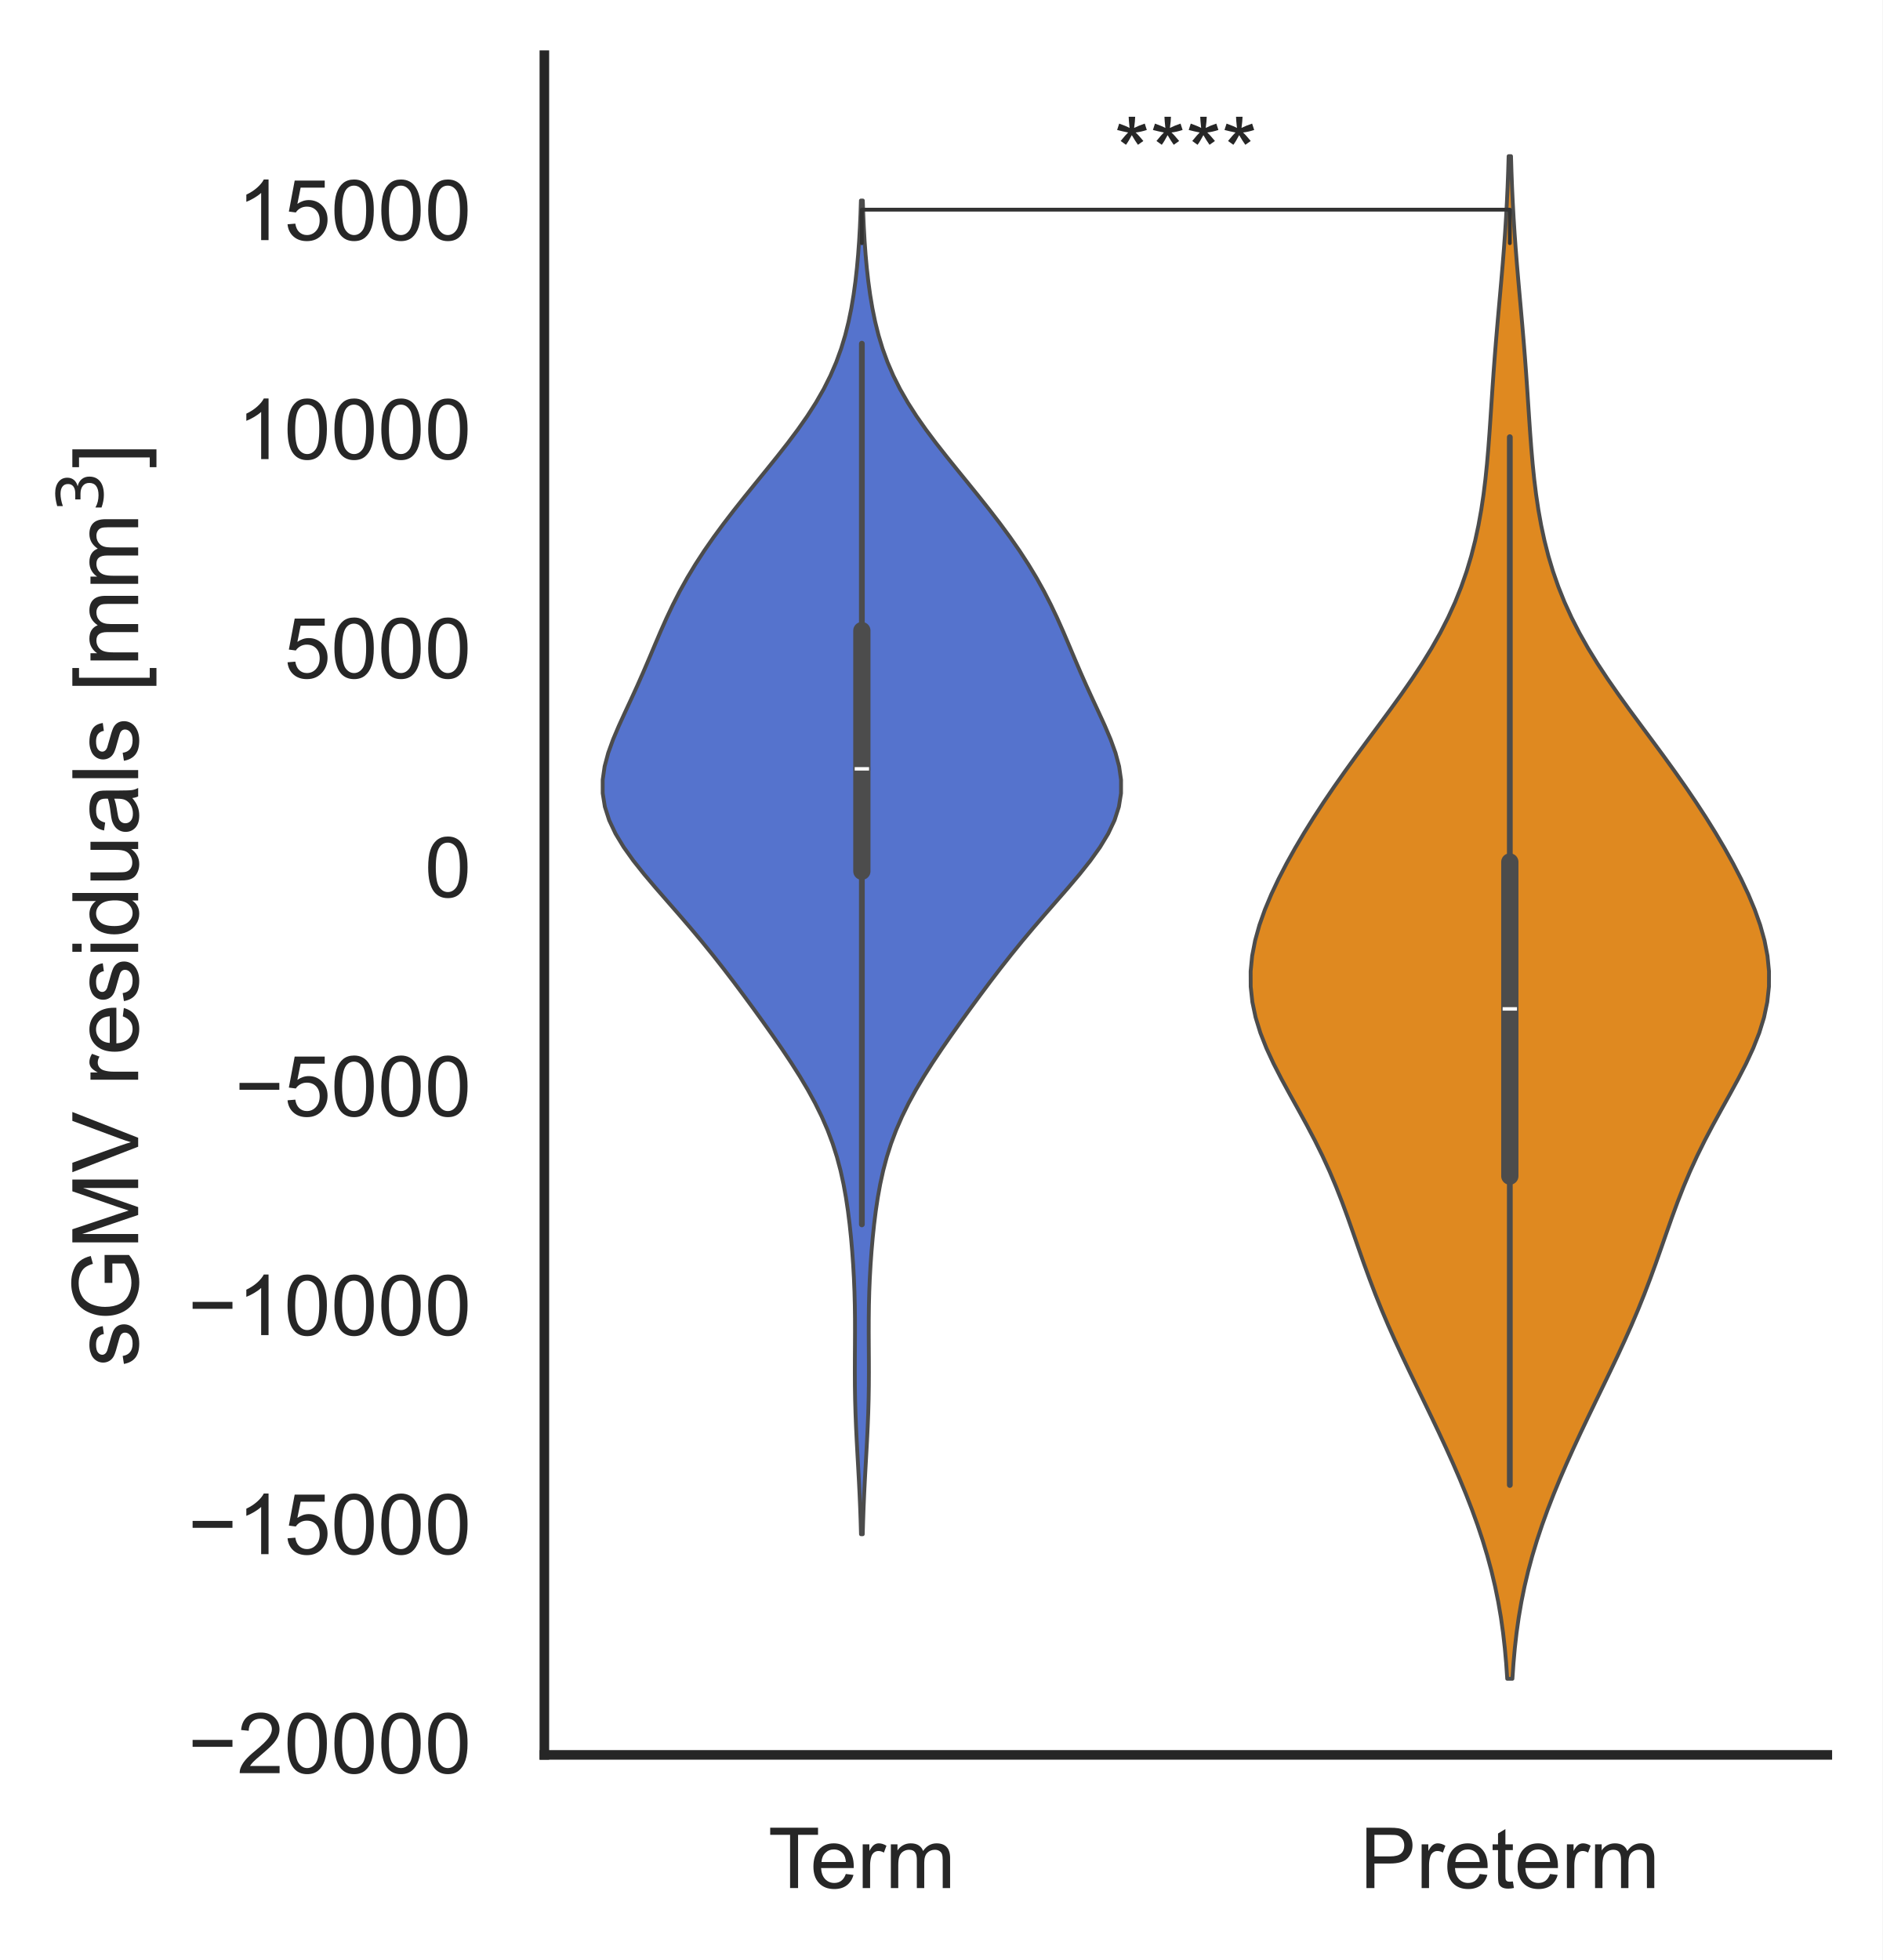
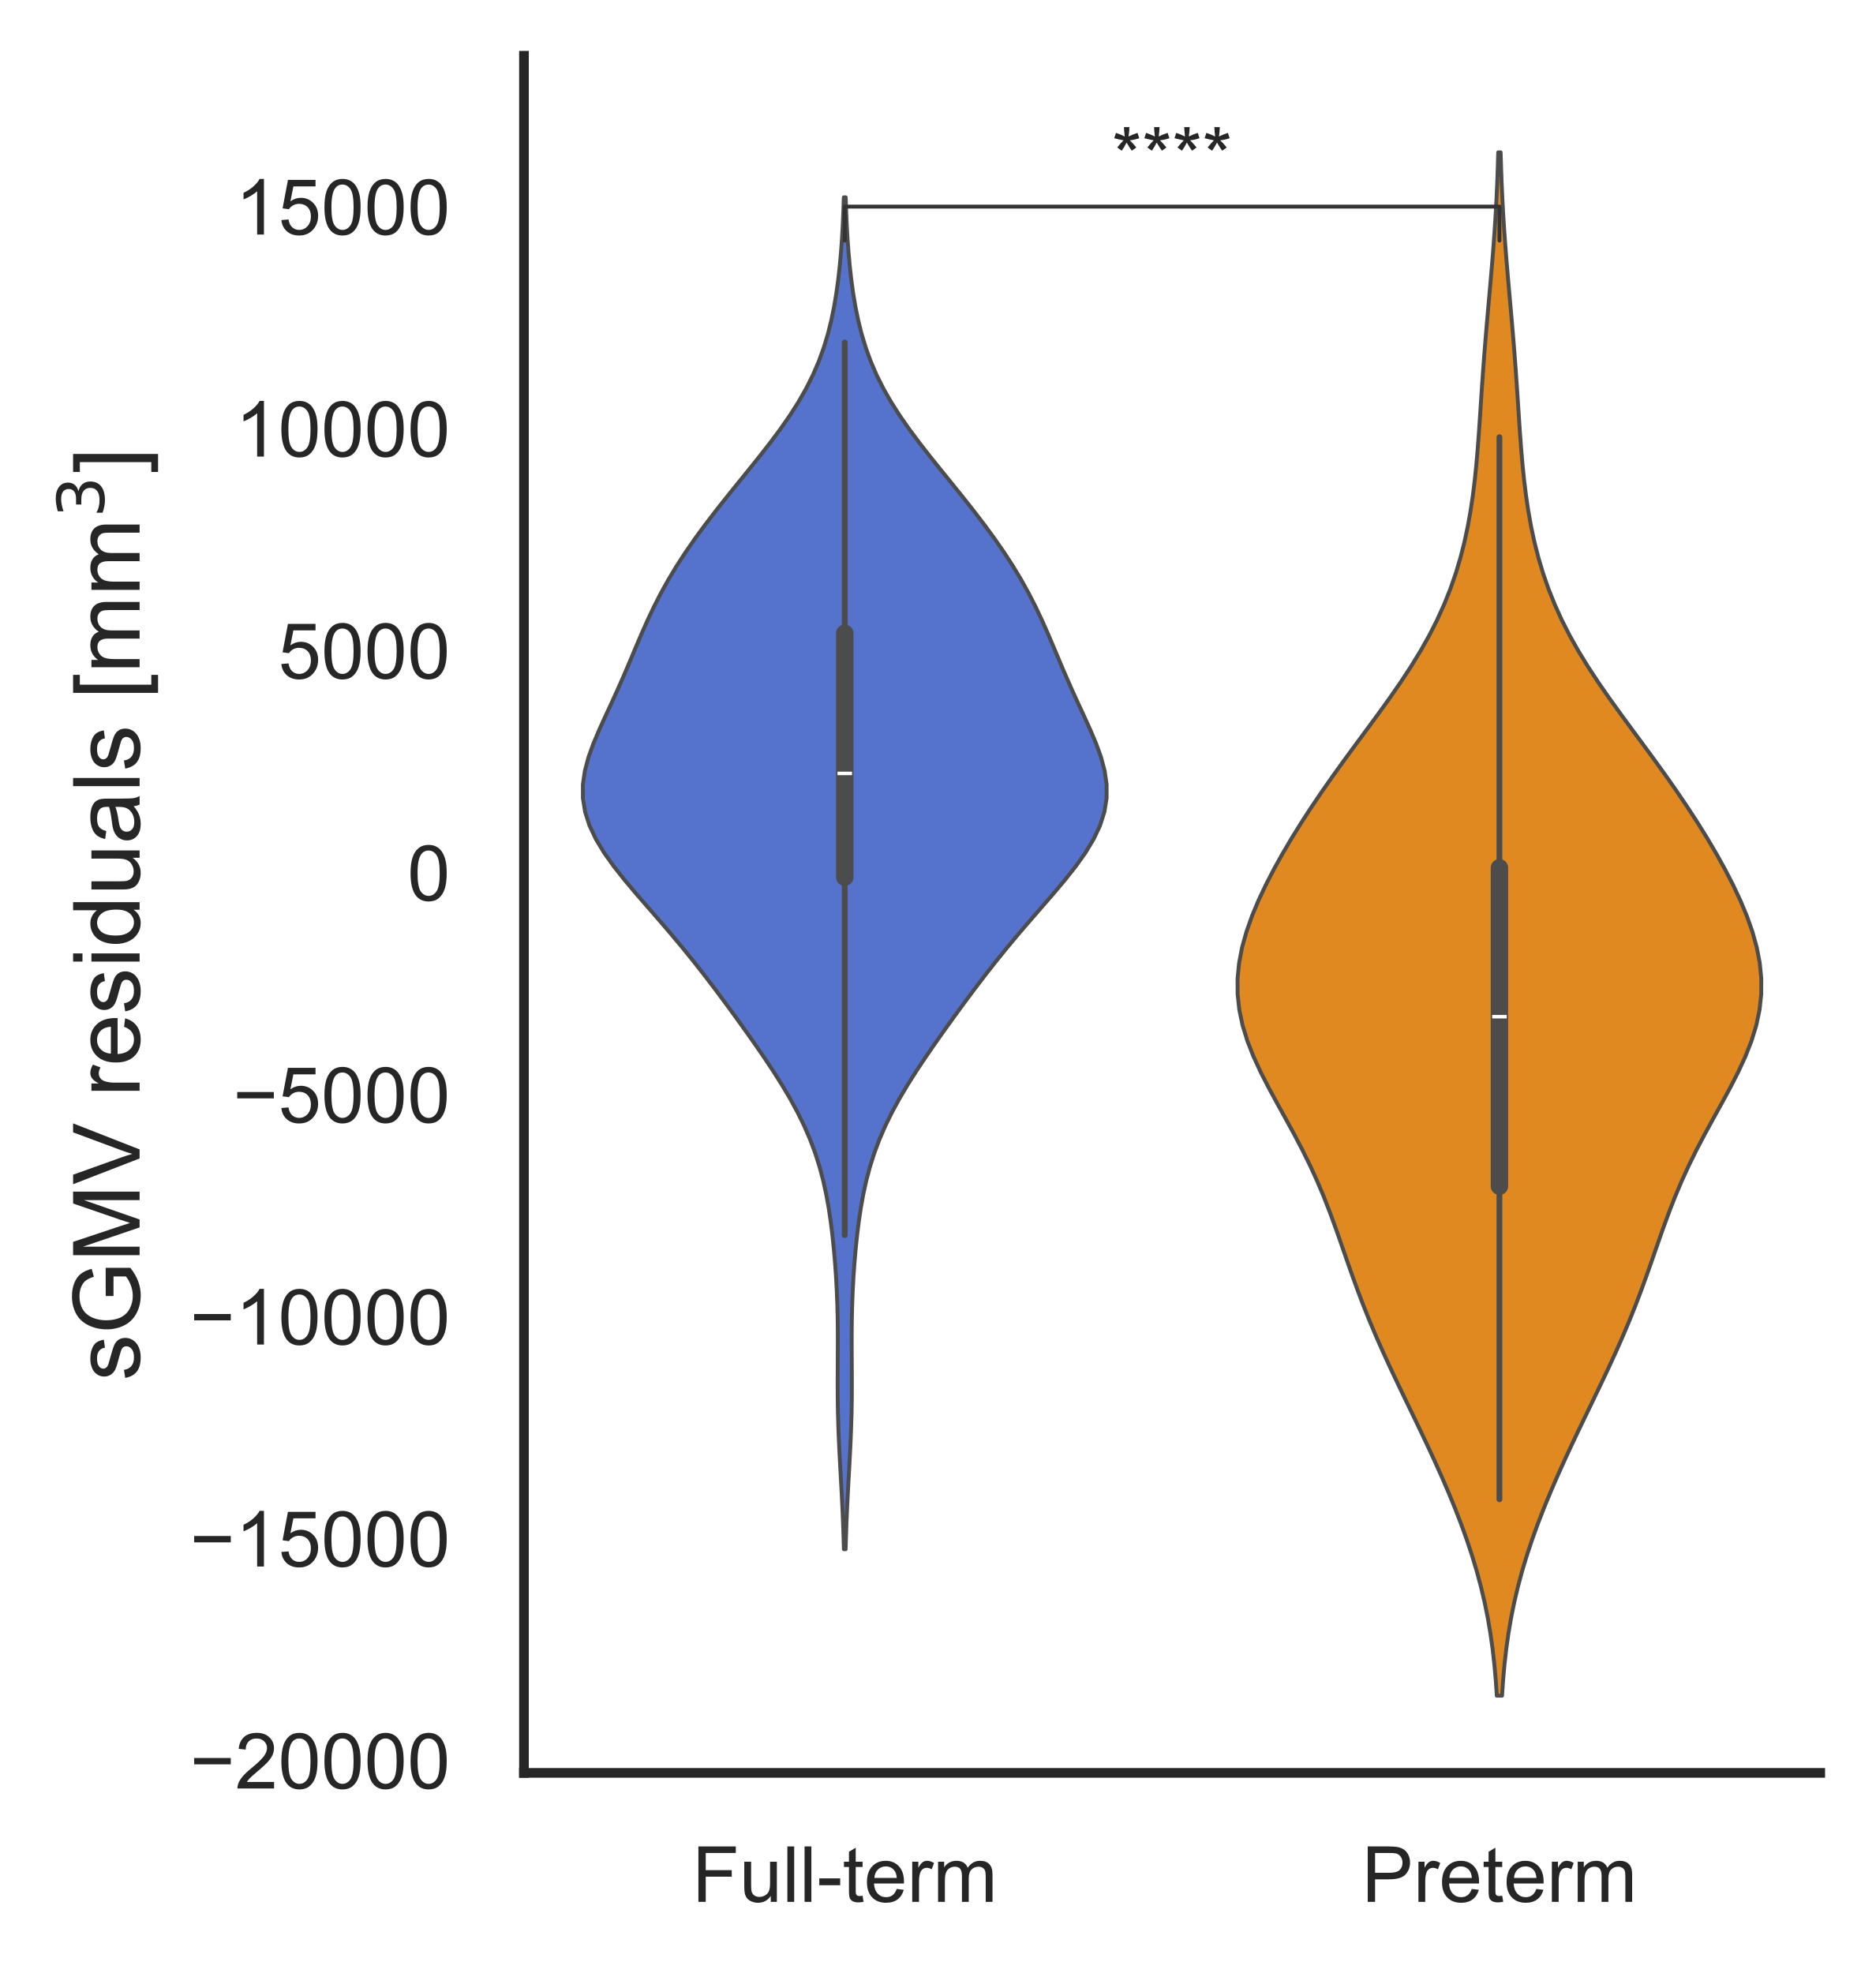
- <svg xmlns="http://www.w3.org/2000/svg" xmlns:xlink="http://www.w3.org/1999/xlink" width="245.63pt" height="255.72pt" viewBox="0 0 245.63 255.72" version="1.1">
+ <svg xmlns="http://www.w3.org/2000/svg" xmlns:xlink="http://www.w3.org/1999/xlink" width="242.265pt" height="254.805pt" viewBox="0 0 242.265 254.805" version="1.1">
  <defs>
    <style type="text/css">*{stroke-linejoin: round; stroke-linecap: butt}</style>
  </defs>
  <g id="figure_1">
    <g id="patch_1">
-       <path d="M 0 255.72  L 245.63 255.72  L 245.63 0  L 0 0  z " style="fill: #ffffff" />
+       <path d="M -0 254.805  L 242.265 254.805  L 242.265 0  L -0 0  z " style="fill: #ffffff" />
    </g>
    <g id="axes_1">
      <g id="patch_2">
-         <path d="M 71.03 228.96  L 238.43 228.96  L 238.43 7.2  L 71.03 7.2  z " style="fill: #ffffff" />
+         <path d="M 67.665 228.96  L 235.065 228.96  L 235.065 7.2  L 67.665 7.2  z " style="fill: #ffffff" />
      </g>
      <g id="matplotlib.axis_1">
        <g id="xtick_1">
          <g id="text_1">
-             <g style="fill: #262626" transform="translate(100.2385 246.3336) scale(0.11 -0.11)">
-               <defs>
-                 <path id="ArialMT-54" d="M 1659 0  L 1659 4041  L 150 4041  L 150 4581  L 3781 4581  L 3781 4041  L 2266 4041  L 2266 0  L 1659 0  z " transform="scale(0.015625)" />
+             <g style="fill: #262626" transform="translate(89.37227 245.6178) scale(0.1 -0.1)">
+               <defs>
+                 <path id="ArialMT-46" d="M 525 0  L 525 4581  L 3616 4581  L 3616 4041  L 1131 4041  L 1131 2622  L 3281 2622  L 3281 2081  L 1131 2081  L 1131 0  L 525 0  z " transform="scale(0.015625)" />
+                 <path id="ArialMT-75" d="M 2597 0  L 2597 488  Q 2209 -75 1544 -75  Q 1250 -75 995 37  Q 741 150 617 320  Q 494 491 444 738  Q 409 903 409 1263  L 409 3319  L 972 3319  L 972 1478  Q 972 1038 1006 884  Q 1059 663 1231 536  Q 1403 409 1656 409  Q 1909 409 2131 539  Q 2353 669 2445 892  Q 2538 1116 2538 1541  L 2538 3319  L 3100 3319  L 3100 0  L 2597 0  z " transform="scale(0.015625)" />
+                 <path id="ArialMT-6c" d="M 409 0  L 409 4581  L 972 4581  L 972 0  L 409 0  z " transform="scale(0.015625)" />
+                 <path id="ArialMT-2d" d="M 203 1375  L 203 1941  L 1931 1941  L 1931 1375  L 203 1375  z " transform="scale(0.015625)" />
+                 <path id="ArialMT-74" d="M 1650 503  L 1731 6  Q 1494 -44 1306 -44  Q 1000 -44 831 53  Q 663 150 594 308  Q 525 466 525 972  L 525 2881  L 113 2881  L 113 3319  L 525 3319  L 525 4141  L 1084 4478  L 1084 3319  L 1650 3319  L 1650 2881  L 1084 2881  L 1084 941  Q 1084 700 1114 631  Q 1144 563 1211 522  Q 1278 481 1403 481  Q 1497 481 1650 503  z " transform="scale(0.015625)" />
                <path id="ArialMT-65" d="M 2694 1069  L 3275 997  Q 3138 488 2766 206  Q 2394 -75 1816 -75  Q 1088 -75 661 373  Q 234 822 234 1631  Q 234 2469 665 2931  Q 1097 3394 1784 3394  Q 2450 3394 2872 2941  Q 3294 2488 3294 1666  Q 3294 1616 3291 1516  L 816 1516  Q 847 969 1125 678  Q 1403 388 1819 388  Q 2128 388 2347 550  Q 2566 713 2694 1069  z M 847 1978  L 2700 1978  Q 2663 2397 2488 2606  Q 2219 2931 1791 2931  Q 1403 2931 1139 2672  Q 875 2413 847 1978  z " transform="scale(0.015625)" />
                <path id="ArialMT-72" d="M 416 0  L 416 3319  L 922 3319  L 922 2816  Q 1116 3169 1280 3281  Q 1444 3394 1641 3394  Q 1925 3394 2219 3213  L 2025 2691  Q 1819 2813 1613 2813  Q 1428 2813 1281 2702  Q 1134 2591 1072 2394  Q 978 2094 978 1738  L 978 0  L 416 0  z " transform="scale(0.015625)" />
                <path id="ArialMT-6d" d="M 422 0  L 422 3319  L 925 3319  L 925 2853  Q 1081 3097 1340 3245  Q 1600 3394 1931 3394  Q 2300 3394 2536 3241  Q 2772 3088 2869 2813  Q 3263 3394 3894 3394  Q 4388 3394 4653 3120  Q 4919 2847 4919 2278  L 4919 0  L 4359 0  L 4359 2091  Q 4359 2428 4304 2576  Q 4250 2725 4106 2815  Q 3963 2906 3769 2906  Q 3419 2906 3187 2673  Q 2956 2441 2956 1928  L 2956 0  L 2394 0  L 2394 2156  Q 2394 2531 2256 2718  Q 2119 2906 1806 2906  Q 1569 2906 1367 2781  Q 1166 2656 1075 2415  Q 984 2175 984 1722  L 984 0  L 422 0  z " transform="scale(0.015625)" />
              </defs>
-               <use xlink:href="#ArialMT-54" />
-               <use xlink:href="#ArialMT-65" x="49.959" />
-               <use xlink:href="#ArialMT-72" x="105.574" />
-               <use xlink:href="#ArialMT-6d" x="138.875" />
+               <use xlink:href="#ArialMT-46" />
+               <use xlink:href="#ArialMT-75" x="61.084" />
+               <use xlink:href="#ArialMT-6c" x="116.699" />
+               <use xlink:href="#ArialMT-6c" x="138.916" />
+               <use xlink:href="#ArialMT-2d" x="161.133" />
+               <use xlink:href="#ArialMT-74" x="194.434" />
+               <use xlink:href="#ArialMT-65" x="222.217" />
+               <use xlink:href="#ArialMT-72" x="277.832" />
+               <use xlink:href="#ArialMT-6d" x="311.133" />
            </g>
          </g>
        </g>
        <g id="xtick_2">
          <g id="text_2">
-             <g style="fill: #262626" transform="translate(177.4449 246.3336) scale(0.11 -0.11)">
+             <g style="fill: #262626" transform="translate(175.8584 245.6178) scale(0.1 -0.1)">
              <defs>
                <path id="ArialMT-50" d="M 494 0  L 494 4581  L 2222 4581  Q 2678 4581 2919 4538  Q 3256 4481 3484 4323  Q 3713 4166 3852 3881  Q 3991 3597 3991 3256  Q 3991 2672 3619 2267  Q 3247 1863 2275 1863  L 1100 1863  L 1100 0  L 494 0  z M 1100 2403  L 2284 2403  Q 2872 2403 3119 2622  Q 3366 2841 3366 3238  Q 3366 3525 3220 3729  Q 3075 3934 2838 4000  Q 2684 4041 2272 4041  L 1100 4041  L 1100 2403  z " transform="scale(0.015625)" />
-                 <path id="ArialMT-74" d="M 1650 503  L 1731 6  Q 1494 -44 1306 -44  Q 1000 -44 831 53  Q 663 150 594 308  Q 525 466 525 972  L 525 2881  L 113 2881  L 113 3319  L 525 3319  L 525 4141  L 1084 4478  L 1084 3319  L 1650 3319  L 1650 2881  L 1084 2881  L 1084 941  Q 1084 700 1114 631  Q 1144 563 1211 522  Q 1278 481 1403 481  Q 1497 481 1650 503  z " transform="scale(0.015625)" />
              </defs>
              <use xlink:href="#ArialMT-50" />
              <use xlink:href="#ArialMT-72" x="66.699" />
              <use xlink:href="#ArialMT-65" x="100" />
              <use xlink:href="#ArialMT-74" x="155.615" />
              <use xlink:href="#ArialMT-65" x="183.398" />
              <use xlink:href="#ArialMT-72" x="239.014" />
              <use xlink:href="#ArialMT-6d" x="272.314" />
            </g>
          </g>
        </g>
      </g>
      <g id="matplotlib.axis_2">
        <g id="ytick_1">
          <g id="text_3">
-             <g style="fill: #262626" transform="translate(24.52 231.3399) scale(0.11 -0.11)">
+             <g style="fill: #262626" transform="translate(24.52 230.9769) scale(0.1 -0.1)">
              <defs>
                <path id="ArialMT-2212" d="M 3381 1997  L 356 1997  L 356 2522  L 3381 2522  L 3381 1997  z " transform="scale(0.015625)" />
                <path id="ArialMT-32" d="M 3222 541  L 3222 0  L 194 0  Q 188 203 259 391  Q 375 700 629 1000  Q 884 1300 1366 1694  Q 2113 2306 2375 2664  Q 2638 3022 2638 3341  Q 2638 3675 2398 3904  Q 2159 4134 1775 4134  Q 1369 4134 1125 3890  Q 881 3647 878 3216  L 300 3275  Q 359 3922 746 4261  Q 1134 4600 1788 4600  Q 2447 4600 2831 4234  Q 3216 3869 3216 3328  Q 3216 3053 3103 2787  Q 2991 2522 2730 2228  Q 2469 1934 1863 1422  Q 1356 997 1212 845  Q 1069 694 975 541  L 3222 541  z " transform="scale(0.015625)" />
                <path id="ArialMT-30" d="M 266 2259  Q 266 3072 433 3567  Q 600 4063 929 4331  Q 1259 4600 1759 4600  Q 2128 4600 2406 4451  Q 2684 4303 2865 4023  Q 3047 3744 3150 3342  Q 3253 2941 3253 2259  Q 3253 1453 3087 958  Q 2922 463 2592 192  Q 2263 -78 1759 -78  Q 1097 -78 719 397  Q 266 969 266 2259  z M 844 2259  Q 844 1131 1108 757  Q 1372 384 1759 384  Q 2147 384 2411 759  Q 2675 1134 2675 2259  Q 2675 3391 2411 3762  Q 2147 4134 1753 4134  Q 1366 4134 1134 3806  Q 844 3388 844 2259  z " transform="scale(0.015625)" />
              </defs>
              <use xlink:href="#ArialMT-2212" />
              <use xlink:href="#ArialMT-32" x="58.398" />
              <use xlink:href="#ArialMT-30" x="114.014" />
              <use xlink:href="#ArialMT-30" x="169.629" />
              <use xlink:href="#ArialMT-30" x="225.244" />
              <use xlink:href="#ArialMT-30" x="280.859" />
            </g>
          </g>
        </g>
        <g id="ytick_2">
          <g id="text_4">
-             <g style="fill: #262626" transform="translate(24.52 202.7664) scale(0.11 -0.11)">
+             <g style="fill: #262626" transform="translate(24.52 202.3079) scale(0.1 -0.1)">
              <defs>
                <path id="ArialMT-31" d="M 2384 0  L 1822 0  L 1822 3584  Q 1619 3391 1289 3197  Q 959 3003 697 2906  L 697 3450  Q 1169 3672 1522 3987  Q 1875 4303 2022 4600  L 2384 4600  L 2384 0  z " transform="scale(0.015625)" />
                <path id="ArialMT-35" d="M 266 1200  L 856 1250  Q 922 819 1161 601  Q 1400 384 1738 384  Q 2144 384 2425 690  Q 2706 997 2706 1503  Q 2706 1984 2436 2262  Q 2166 2541 1728 2541  Q 1456 2541 1237 2417  Q 1019 2294 894 2097  L 366 2166  L 809 4519  L 3088 4519  L 3088 3981  L 1259 3981  L 1013 2750  Q 1425 3038 1878 3038  Q 2478 3038 2890 2622  Q 3303 2206 3303 1553  Q 3303 931 2941 478  Q 2500 -78 1738 -78  Q 1113 -78 717 272  Q 322 622 266 1200  z " transform="scale(0.015625)" />
              </defs>
              <use xlink:href="#ArialMT-2212" />
              <use xlink:href="#ArialMT-31" x="58.398" />
              <use xlink:href="#ArialMT-35" x="114.014" />
              <use xlink:href="#ArialMT-30" x="169.629" />
              <use xlink:href="#ArialMT-30" x="225.244" />
              <use xlink:href="#ArialMT-30" x="280.859" />
            </g>
          </g>
        </g>
        <g id="ytick_3">
          <g id="text_5">
-             <g style="fill: #262626" transform="translate(24.52 174.1929) scale(0.11 -0.11)">
+             <g style="fill: #262626" transform="translate(24.52 173.639) scale(0.1 -0.1)">
              <use xlink:href="#ArialMT-2212" />
              <use xlink:href="#ArialMT-31" x="58.398" />
              <use xlink:href="#ArialMT-30" x="114.014" />
              <use xlink:href="#ArialMT-30" x="169.629" />
              <use xlink:href="#ArialMT-30" x="225.244" />
              <use xlink:href="#ArialMT-30" x="280.859" />
            </g>
          </g>
        </g>
        <g id="ytick_4">
          <g id="text_6">
-             <g style="fill: #262626" transform="translate(30.63703 145.6194) scale(0.11 -0.11)">
+             <g style="fill: #262626" transform="translate(30.08094 144.9701) scale(0.1 -0.1)">
              <use xlink:href="#ArialMT-2212" />
              <use xlink:href="#ArialMT-35" x="58.398" />
              <use xlink:href="#ArialMT-30" x="114.014" />
              <use xlink:href="#ArialMT-30" x="169.629" />
              <use xlink:href="#ArialMT-30" x="225.244" />
            </g>
          </g>
        </g>
        <g id="ytick_5">
          <g id="text_7">
-             <g style="fill: #262626" transform="translate(55.41281 117.0458) scale(0.11 -0.11)">
+             <g style="fill: #262626" transform="translate(52.60437 116.3012) scale(0.1 -0.1)">
              <use xlink:href="#ArialMT-30" />
            </g>
          </g>
        </g>
        <g id="ytick_6">
          <g id="text_8">
-             <g style="fill: #262626" transform="translate(37.06172 88.47231) scale(0.11 -0.11)">
+             <g style="fill: #262626" transform="translate(35.92156 87.63228) scale(0.1 -0.1)">
              <use xlink:href="#ArialMT-35" />
              <use xlink:href="#ArialMT-30" x="55.615" />
              <use xlink:href="#ArialMT-30" x="111.23" />
              <use xlink:href="#ArialMT-30" x="166.846" />
            </g>
          </g>
        </g>
        <g id="ytick_7">
          <g id="text_9">
-             <g style="fill: #262626" transform="translate(30.94469 59.89878) scale(0.11 -0.11)">
+             <g style="fill: #262626" transform="translate(30.36062 58.96337) scale(0.1 -0.1)">
              <use xlink:href="#ArialMT-31" />
              <use xlink:href="#ArialMT-30" x="55.615" />
              <use xlink:href="#ArialMT-30" x="111.23" />
              <use xlink:href="#ArialMT-30" x="166.846" />
              <use xlink:href="#ArialMT-30" x="222.461" />
            </g>
          </g>
        </g>
        <g id="ytick_8">
          <g id="text_10">
-             <g style="fill: #262626" transform="translate(30.94469 31.32526) scale(0.11 -0.11)">
+             <g style="fill: #262626" transform="translate(30.36062 30.29445) scale(0.1 -0.1)">
              <use xlink:href="#ArialMT-31" />
              <use xlink:href="#ArialMT-35" x="55.615" />
              <use xlink:href="#ArialMT-30" x="111.23" />
              <use xlink:href="#ArialMT-30" x="166.846" />
              <use xlink:href="#ArialMT-30" x="222.461" />
            </g>
          </g>
        </g>
        <g id="text_11">
          <g style="fill: #262626" transform="translate(18.12 178.32) rotate(-90) scale(0.12 -0.12)">
            <defs>
              <path id="ArialMT-73" d="M 197 991  L 753 1078  Q 800 744 1014 566  Q 1228 388 1613 388  Q 2000 388 2187 545  Q 2375 703 2375 916  Q 2375 1106 2209 1216  Q 2094 1291 1634 1406  Q 1016 1563 777 1677  Q 538 1791 414 1992  Q 291 2194 291 2438  Q 291 2659 392 2848  Q 494 3038 669 3163  Q 800 3259 1026 3326  Q 1253 3394 1513 3394  Q 1903 3394 2198 3281  Q 2494 3169 2634 2976  Q 2775 2784 2828 2463  L 2278 2388  Q 2241 2644 2061 2787  Q 1881 2931 1553 2931  Q 1166 2931 1000 2803  Q 834 2675 834 2503  Q 834 2394 903 2306  Q 972 2216 1119 2156  Q 1203 2125 1616 2013  Q 2213 1853 2448 1751  Q 2684 1650 2818 1456  Q 2953 1263 2953 975  Q 2953 694 2789 445  Q 2625 197 2315 61  Q 2006 -75 1616 -75  Q 969 -75 630 194  Q 291 463 197 991  z " transform="scale(0.015625)" />
              <path id="ArialMT-47" d="M 2638 1797  L 2638 2334  L 4578 2338  L 4578 638  Q 4131 281 3656 101  Q 3181 -78 2681 -78  Q 2006 -78 1454 211  Q 903 500 622 1047  Q 341 1594 341 2269  Q 341 2938 620 3517  Q 900 4097 1425 4378  Q 1950 4659 2634 4659  Q 3131 4659 3532 4498  Q 3934 4338 4162 4050  Q 4391 3763 4509 3300  L 3963 3150  Q 3859 3500 3706 3700  Q 3553 3900 3268 4020  Q 2984 4141 2638 4141  Q 2222 4141 1919 4014  Q 1616 3888 1430 3681  Q 1244 3475 1141 3228  Q 966 2803 966 2306  Q 966 1694 1177 1281  Q 1388 869 1791 669  Q 2194 469 2647 469  Q 3041 469 3416 620  Q 3791 772 3984 944  L 3984 1797  L 2638 1797  z " transform="scale(0.015625)" />
              <path id="ArialMT-4d" d="M 475 0  L 475 4581  L 1388 4581  L 2472 1338  Q 2622 884 2691 659  Q 2769 909 2934 1394  L 4031 4581  L 4847 4581  L 4847 0  L 4263 0  L 4263 3834  L 2931 0  L 2384 0  L 1059 3900  L 1059 0  L 475 0  z " transform="scale(0.015625)" />
              <path id="ArialMT-56" d="M 1803 0  L 28 4581  L 684 4581  L 1875 1253  Q 2019 853 2116 503  Q 2222 878 2363 1253  L 3600 4581  L 4219 4581  L 2425 0  L 1803 0  z " transform="scale(0.015625)" />
              <path id="ArialMT-20" transform="scale(0.015625)" />
              <path id="ArialMT-69" d="M 425 3934  L 425 4581  L 988 4581  L 988 3934  L 425 3934  z M 425 0  L 425 3319  L 988 3319  L 988 0  L 425 0  z " transform="scale(0.015625)" />
              <path id="ArialMT-64" d="M 2575 0  L 2575 419  Q 2259 -75 1647 -75  Q 1250 -75 917 144  Q 584 363 401 755  Q 219 1147 219 1656  Q 219 2153 384 2558  Q 550 2963 881 3178  Q 1213 3394 1622 3394  Q 1922 3394 2156 3267  Q 2391 3141 2538 2938  L 2538 4581  L 3097 4581  L 3097 0  L 2575 0  z M 797 1656  Q 797 1019 1065 703  Q 1334 388 1700 388  Q 2069 388 2326 689  Q 2584 991 2584 1609  Q 2584 2291 2321 2609  Q 2059 2928 1675 2928  Q 1300 2928 1048 2622  Q 797 2316 797 1656  z " transform="scale(0.015625)" />
-               <path id="ArialMT-75" d="M 2597 0  L 2597 488  Q 2209 -75 1544 -75  Q 1250 -75 995 37  Q 741 150 617 320  Q 494 491 444 738  Q 409 903 409 1263  L 409 3319  L 972 3319  L 972 1478  Q 972 1038 1006 884  Q 1059 663 1231 536  Q 1403 409 1656 409  Q 1909 409 2131 539  Q 2353 669 2445 892  Q 2538 1116 2538 1541  L 2538 3319  L 3100 3319  L 3100 0  L 2597 0  z " transform="scale(0.015625)" />
              <path id="ArialMT-61" d="M 2588 409  Q 2275 144 1986 34  Q 1697 -75 1366 -75  Q 819 -75 525 192  Q 231 459 231 875  Q 231 1119 342 1320  Q 453 1522 633 1644  Q 813 1766 1038 1828  Q 1203 1872 1538 1913  Q 2219 1994 2541 2106  Q 2544 2222 2544 2253  Q 2544 2597 2384 2738  Q 2169 2928 1744 2928  Q 1347 2928 1158 2789  Q 969 2650 878 2297  L 328 2372  Q 403 2725 575 2942  Q 747 3159 1072 3276  Q 1397 3394 1825 3394  Q 2250 3394 2515 3294  Q 2781 3194 2906 3042  Q 3031 2891 3081 2659  Q 3109 2516 3109 2141  L 3109 1391  Q 3109 606 3145 398  Q 3181 191 3288 0  L 2700 0  Q 2613 175 2588 409  z M 2541 1666  Q 2234 1541 1622 1453  Q 1275 1403 1131 1340  Q 988 1278 909 1158  Q 831 1038 831 891  Q 831 666 1001 516  Q 1172 366 1500 366  Q 1825 366 2078 508  Q 2331 650 2450 897  Q 2541 1088 2541 1459  L 2541 1666  z " transform="scale(0.015625)" />
-               <path id="ArialMT-6c" d="M 409 0  L 409 4581  L 972 4581  L 972 0  L 409 0  z " transform="scale(0.015625)" />
              <path id="ArialMT-5b" d="M 434 -1272  L 434 4581  L 1675 4581  L 1675 4116  L 997 4116  L 997 -806  L 1675 -806  L 1675 -1272  L 434 -1272  z " transform="scale(0.015625)" />
              <path id="DejaVuSans-33" d="M 2597 2516  Q 3050 2419 3304 2112  Q 3559 1806 3559 1356  Q 3559 666 3084 287  Q 2609 -91 1734 -91  Q 1441 -91 1130 -33  Q 819 25 488 141  L 488 750  Q 750 597 1062 519  Q 1375 441 1716 441  Q 2309 441 2620 675  Q 2931 909 2931 1356  Q 2931 1769 2642 2001  Q 2353 2234 1838 2234  L 1294 2234  L 1294 2753  L 1863 2753  Q 2328 2753 2575 2939  Q 2822 3125 2822 3475  Q 2822 3834 2567 4026  Q 2313 4219 1838 4219  Q 1578 4219 1281 4162  Q 984 4106 628 3988  L 628 4550  Q 988 4650 1302 4700  Q 1616 4750 1894 4750  Q 2613 4750 3031 4423  Q 3450 4097 3450 3541  Q 3450 3153 3228 2886  Q 3006 2619 2597 2516  z " transform="scale(0.015625)" />
              <path id="ArialMT-5d" d="M 1363 -1272  L 122 -1272  L 122 -806  L 800 -806  L 800 4116  L 122 4116  L 122 4581  L 1363 4581  L 1363 -1272  z " transform="scale(0.015625)" />
            </defs>
            <use xlink:href="#ArialMT-73" transform="translate(0 0.765625)" />
            <use xlink:href="#ArialMT-47" transform="translate(50 0.765625)" />
            <use xlink:href="#ArialMT-4d" transform="translate(127.7832 0.765625)" />
            <use xlink:href="#ArialMT-56" transform="translate(211.084 0.765625)" />
            <use xlink:href="#ArialMT-20" transform="translate(277.7832 0.765625)" />
            <use xlink:href="#ArialMT-72" transform="translate(305.5664 0.765625)" />
            <use xlink:href="#ArialMT-65" transform="translate(338.8672 0.765625)" />
            <use xlink:href="#ArialMT-73" transform="translate(394.4824 0.765625)" />
            <use xlink:href="#ArialMT-69" transform="translate(444.4824 0.765625)" />
            <use xlink:href="#ArialMT-64" transform="translate(466.6992 0.765625)" />
            <use xlink:href="#ArialMT-75" transform="translate(522.3145 0.765625)" />
            <use xlink:href="#ArialMT-61" transform="translate(577.9297 0.765625)" />
            <use xlink:href="#ArialMT-6c" transform="translate(633.5449 0.765625)" />
            <use xlink:href="#ArialMT-73" transform="translate(655.7617 0.765625)" />
            <use xlink:href="#ArialMT-20" transform="translate(705.7617 0.765625)" />
            <use xlink:href="#ArialMT-5b" transform="translate(733.5449 0.765625)" />
            <use xlink:href="#ArialMT-6d" transform="translate(761.3281 0.765625)" />
            <use xlink:href="#ArialMT-6d" transform="translate(844.6289 0.765625)" />
            <use xlink:href="#DejaVuSans-33" transform="translate(928.8867 39.04688) scale(0.7)" />
            <use xlink:href="#ArialMT-5d" transform="translate(976.1572 0.765625)" />
          </g>
        </g>
      </g>
      <g id="PolyCollection_1">
        <defs>
-           <path id="ma2f38a2c70" d="M 112.571 -55.549  L 112.343 -55.549  L 112.294 -57.307  L 112.231 -59.064  L 112.155 -60.822  L 112.068 -62.58  L 111.973 -64.337  L 111.875 -66.095  L 111.78 -67.853  L 111.695 -69.61  L 111.626 -71.368  L 111.576 -73.126  L 111.548 -74.883  L 111.539 -76.641  L 111.543 -78.399  L 111.554 -80.156  L 111.562 -81.914  L 111.559 -83.672  L 111.537 -85.429  L 111.492 -87.187  L 111.421 -88.945  L 111.323 -90.702  L 111.197 -92.46  L 111.045 -94.217  L 110.861 -95.975  L 110.642 -97.733  L 110.378 -99.49  L 110.06 -101.248  L 109.672 -103.006  L 109.205 -104.763  L 108.645 -106.521  L 107.984 -108.279  L 107.221 -110.036  L 106.355 -111.794  L 105.394 -113.552  L 104.348 -115.309  L 103.231 -117.067  L 102.058 -118.825  L 100.844 -120.582  L 99.598 -122.34  L 98.329 -124.098  L 97.039 -125.855  L 95.725 -127.613  L 94.381 -129.37  L 92.999 -131.128  L 91.572 -132.886  L 90.1 -134.643  L 88.588 -136.401  L 87.053 -138.159  L 85.522 -139.916  L 84.036 -141.674  L 82.638 -143.432  L 81.382 -145.189  L 80.317 -146.947  L 79.486 -148.705  L 78.923 -150.462  L 78.641 -152.22  L 78.639 -153.978  L 78.893 -155.735  L 79.363 -157.493  L 79.998 -159.251  L 80.743 -161.008  L 81.546 -162.766  L 82.363 -164.523  L 83.166 -166.281  L 83.942 -168.039  L 84.694 -169.796  L 85.435 -171.554  L 86.185 -173.312  L 86.966 -175.069  L 87.799 -176.827  L 88.7 -178.585  L 89.679 -180.342  L 90.741 -182.1  L 91.885 -183.858  L 93.107 -185.615  L 94.399 -187.373  L 95.749 -189.131  L 97.142 -190.888  L 98.564 -192.646  L 99.994 -194.404  L 101.41 -196.161  L 102.789 -197.919  L 104.105 -199.677  L 105.336 -201.434  L 106.463 -203.192  L 107.471 -204.949  L 108.353 -206.707  L 109.111 -208.465  L 109.75 -210.222  L 110.282 -211.98  L 110.721 -213.738  L 111.081 -215.495  L 111.376 -217.253  L 111.618 -219.011  L 111.814 -220.768  L 111.973 -222.526  L 112.1 -224.284  L 112.2 -226.041  L 112.277 -227.799  L 112.334 -229.557  L 112.58 -229.557  L 112.58 -229.557  L 112.637 -227.799  L 112.714 -226.041  L 112.814 -224.284  L 112.941 -222.526  L 113.1 -220.768  L 113.297 -219.011  L 113.538 -217.253  L 113.833 -215.495  L 114.193 -213.738  L 114.632 -211.98  L 115.164 -210.222  L 115.803 -208.465  L 116.561 -206.707  L 117.443 -204.949  L 118.452 -203.192  L 119.578 -201.434  L 120.809 -199.677  L 122.126 -197.919  L 123.504 -196.161  L 124.92 -194.404  L 126.35 -192.646  L 127.772 -190.888  L 129.166 -189.131  L 130.515 -187.373  L 131.807 -185.615  L 133.029 -183.858  L 134.174 -182.1  L 135.236 -180.342  L 136.215 -178.585  L 137.115 -176.827  L 137.948 -175.069  L 138.729 -173.312  L 139.479 -171.554  L 140.22 -169.796  L 140.972 -168.039  L 141.748 -166.281  L 142.551 -164.523  L 143.368 -162.766  L 144.171 -161.008  L 144.916 -159.251  L 145.551 -157.493  L 146.022 -155.735  L 146.275 -153.978  L 146.273 -152.22  L 145.992 -150.462  L 145.428 -148.705  L 144.597 -146.947  L 143.532 -145.189  L 142.276 -143.432  L 140.879 -141.674  L 139.392 -139.916  L 137.862 -138.159  L 136.327 -136.401  L 134.815 -134.643  L 133.342 -132.886  L 131.916 -131.128  L 130.533 -129.37  L 129.189 -127.613  L 127.875 -125.855  L 126.585 -124.098  L 125.316 -122.34  L 124.071 -120.582  L 122.856 -118.825  L 121.683 -117.067  L 120.566 -115.309  L 119.52 -113.552  L 118.559 -111.794  L 117.693 -110.036  L 116.93 -108.279  L 116.27 -106.521  L 115.71 -104.763  L 115.242 -103.006  L 114.855 -101.248  L 114.536 -99.49  L 114.272 -97.733  L 114.053 -95.975  L 113.87 -94.217  L 113.717 -92.46  L 113.592 -90.702  L 113.493 -88.945  L 113.422 -87.187  L 113.377 -85.429  L 113.356 -83.672  L 113.352 -81.914  L 113.36 -80.156  L 113.371 -78.399  L 113.375 -76.641  L 113.366 -74.883  L 113.338 -73.126  L 113.289 -71.368  L 113.219 -69.61  L 113.135 -67.853  L 113.04 -66.095  L 112.941 -64.337  L 112.846 -62.58  L 112.759 -60.822  L 112.683 -59.064  L 112.621 -57.307  L 112.571 -55.549  z " style="stroke: #4c4c4c; stroke-width: 0.5" />
+           <path id="mc584ff52fd" d="M 109.207 -54.731  L 108.978 -54.731  L 108.929 -56.494  L 108.866 -58.258  L 108.791 -60.021  L 108.704 -61.785  L 108.608 -63.548  L 108.51 -65.312  L 108.415 -67.075  L 108.33 -68.839  L 108.261 -70.602  L 108.212 -72.366  L 108.183 -74.129  L 108.174 -75.893  L 108.179 -77.656  L 108.189 -79.42  L 108.197 -81.184  L 108.194 -82.947  L 108.173 -84.711  L 108.127 -86.474  L 108.056 -88.238  L 107.958 -90.001  L 107.833 -91.765  L 107.68 -93.528  L 107.497 -95.292  L 107.277 -97.055  L 107.014 -98.819  L 106.695 -100.582  L 106.308 -102.346  L 105.84 -104.109  L 105.28 -105.873  L 104.62 -107.636  L 103.856 -109.4  L 102.991 -111.163  L 102.03 -112.927  L 100.984 -114.69  L 99.867 -116.454  L 98.694 -118.217  L 97.479 -119.981  L 96.234 -121.744  L 94.965 -123.508  L 93.675 -125.271  L 92.361 -127.035  L 91.016 -128.799  L 89.634 -130.562  L 88.208 -132.326  L 86.735 -134.089  L 85.223 -135.853  L 83.688 -137.616  L 82.158 -139.38  L 80.671 -141.143  L 79.274 -142.907  L 78.018 -144.67  L 76.952 -146.434  L 76.122 -148.197  L 75.558 -149.961  L 75.277 -151.724  L 75.274 -153.488  L 75.528 -155.251  L 75.998 -157.015  L 76.634 -158.778  L 77.379 -160.542  L 78.181 -162.305  L 78.998 -164.069  L 79.801 -165.832  L 80.578 -167.596  L 81.33 -169.359  L 82.07 -171.123  L 82.82 -172.886  L 83.601 -174.65  L 84.434 -176.413  L 85.335 -178.177  L 86.314 -179.941  L 87.376 -181.704  L 88.521 -183.468  L 89.743 -185.231  L 91.034 -186.995  L 92.384 -188.758  L 93.778 -190.522  L 95.199 -192.285  L 96.629 -194.049  L 98.045 -195.812  L 99.424 -197.576  L 100.74 -199.339  L 101.972 -201.103  L 103.098 -202.866  L 104.106 -204.63  L 104.989 -206.393  L 105.747 -208.157  L 106.386 -209.92  L 106.918 -211.684  L 107.357 -213.447  L 107.717 -215.211  L 108.012 -216.974  L 108.253 -218.738  L 108.45 -220.501  L 108.609 -222.265  L 108.736 -224.028  L 108.836 -225.792  L 108.912 -227.556  L 108.97 -229.319  L 109.216 -229.319  L 109.216 -229.319  L 109.273 -227.556  L 109.349 -225.792  L 109.449 -224.028  L 109.576 -222.265  L 109.736 -220.501  L 109.932 -218.738  L 110.173 -216.974  L 110.468 -215.211  L 110.829 -213.447  L 111.268 -211.684  L 111.8 -209.92  L 112.439 -208.157  L 113.196 -206.393  L 114.079 -204.63  L 115.087 -202.866  L 116.214 -201.103  L 117.445 -199.339  L 118.761 -197.576  L 120.14 -195.812  L 121.556 -194.049  L 122.986 -192.285  L 124.407 -190.522  L 125.801 -188.758  L 127.151 -186.995  L 128.442 -185.231  L 129.664 -183.468  L 130.809 -181.704  L 131.871 -179.941  L 132.85 -178.177  L 133.751 -176.413  L 134.584 -174.65  L 135.365 -172.886  L 136.115 -171.123  L 136.856 -169.359  L 137.607 -167.596  L 138.384 -165.832  L 139.187 -164.069  L 140.004 -162.305  L 140.806 -160.542  L 141.551 -158.778  L 142.187 -157.015  L 142.657 -155.251  L 142.911 -153.488  L 142.908 -151.724  L 142.627 -149.961  L 142.063 -148.197  L 141.233 -146.434  L 140.168 -144.67  L 138.911 -142.907  L 137.514 -141.143  L 136.027 -139.38  L 134.497 -137.616  L 132.962 -135.853  L 131.45 -134.089  L 129.978 -132.326  L 128.551 -130.562  L 127.169 -128.799  L 125.825 -127.035  L 124.511 -125.271  L 123.221 -123.508  L 121.952 -121.744  L 120.706 -119.981  L 119.491 -118.217  L 118.318 -116.454  L 117.201 -114.69  L 116.156 -112.927  L 115.194 -111.163  L 114.329 -109.4  L 113.565 -107.636  L 112.905 -105.873  L 112.345 -104.109  L 111.877 -102.346  L 111.49 -100.582  L 111.171 -98.819  L 110.908 -97.055  L 110.689 -95.292  L 110.505 -93.528  L 110.352 -91.765  L 110.227 -90.001  L 110.129 -88.238  L 110.058 -86.474  L 110.013 -84.711  L 109.991 -82.947  L 109.988 -81.184  L 109.996 -79.42  L 110.006 -77.656  L 110.011 -75.893  L 110.002 -74.129  L 109.973 -72.366  L 109.924 -70.602  L 109.855 -68.839  L 109.77 -67.075  L 109.675 -65.312  L 109.577 -63.548  L 109.482 -61.785  L 109.394 -60.021  L 109.319 -58.258  L 109.256 -56.494  L 109.207 -54.731  z " style="stroke: #4c4c4c; stroke-width: 0.5" />
        </defs>
-         <g clip-path="url(#pb9646c20b1)">
-           <use xlink:href="#ma2f38a2c70" x="0" y="255.72" style="fill: #5573cd; stroke: #4c4c4c; stroke-width: 0.5" />
+         <g clip-path="url(#p41cdf68589)">
+           <use xlink:href="#mc584ff52fd" x="0" y="254.805" style="fill: #5573cd; stroke: #4c4c4c; stroke-width: 0.5" />
        </g>
      </g>
      <g id="PolyCollection_2">
        <defs>
-           <path id="m99eeaf3798" d="M 197.34 -36.692  L 196.665 -36.692  L 196.528 -38.699  L 196.348 -40.706  L 196.12 -42.712  L 195.837 -44.719  L 195.492 -46.725  L 195.084 -48.732  L 194.609 -50.739  L 194.066 -52.745  L 193.459 -54.752  L 192.79 -56.758  L 192.063 -58.765  L 191.284 -60.771  L 190.458 -62.778  L 189.59 -64.785  L 188.687 -66.791  L 187.755 -68.798  L 186.8 -70.804  L 185.832 -72.811  L 184.859 -74.818  L 183.891 -76.824  L 182.939 -78.831  L 182.012 -80.837  L 181.119 -82.844  L 180.268 -84.85  L 179.459 -86.857  L 178.693 -88.864  L 177.961 -90.87  L 177.254 -92.877  L 176.556 -94.883  L 175.848 -96.89  L 175.111 -98.897  L 174.325 -100.903  L 173.477 -102.91  L 172.556 -104.916  L 171.564 -106.923  L 170.509 -108.93  L 169.41 -110.936  L 168.296 -112.943  L 167.204 -114.949  L 166.172 -116.956  L 165.243 -118.962  L 164.453 -120.969  L 163.834 -122.976  L 163.409 -124.982  L 163.192 -126.989  L 163.184 -128.995  L 163.381 -131.002  L 163.769 -133.009  L 164.328 -135.015  L 165.038 -137.022  L 165.876 -139.028  L 166.822 -141.035  L 167.86 -143.041  L 168.977 -145.048  L 170.163 -147.055  L 171.412 -149.061  L 172.719 -151.068  L 174.081 -153.074  L 175.492 -155.081  L 176.942 -157.088  L 178.419 -159.094  L 179.906 -161.101  L 181.385 -163.107  L 182.833 -165.114  L 184.229 -167.12  L 185.553 -169.127  L 186.788 -171.134  L 187.922 -173.14  L 188.947 -175.147  L 189.862 -177.153  L 190.666 -179.16  L 191.366 -181.167  L 191.968 -183.173  L 192.48 -185.18  L 192.912 -187.186  L 193.273 -189.193  L 193.573 -191.199  L 193.82 -193.206  L 194.026 -195.213  L 194.199 -197.219  L 194.349 -199.226  L 194.486 -201.232  L 194.618 -203.239  L 194.751 -205.246  L 194.892 -207.252  L 195.042 -209.259  L 195.203 -211.265  L 195.373 -213.272  L 195.55 -215.279  L 195.73 -217.285  L 195.907 -219.292  L 196.078 -221.298  L 196.237 -223.305  L 196.382 -225.311  L 196.51 -227.318  L 196.62 -229.325  L 196.712 -231.331  L 196.787 -233.338  L 196.846 -235.344  L 197.159 -235.344  L 197.159 -235.344  L 197.218 -233.338  L 197.293 -231.331  L 197.385 -229.325  L 197.495 -227.318  L 197.623 -225.311  L 197.768 -223.305  L 197.927 -221.298  L 198.098 -219.292  L 198.275 -217.285  L 198.455 -215.279  L 198.632 -213.272  L 198.802 -211.265  L 198.963 -209.259  L 199.113 -207.252  L 199.254 -205.246  L 199.387 -203.239  L 199.519 -201.232  L 199.656 -199.226  L 199.807 -197.219  L 199.98 -195.213  L 200.185 -193.206  L 200.432 -191.199  L 200.732 -189.193  L 201.093 -187.186  L 201.525 -185.18  L 202.037 -183.173  L 202.639 -181.167  L 203.339 -179.16  L 204.143 -177.153  L 205.058 -175.147  L 206.083 -173.14  L 207.217 -171.134  L 208.452 -169.127  L 209.776 -167.12  L 211.172 -165.114  L 212.62 -163.107  L 214.099 -161.101  L 215.586 -159.094  L 217.063 -157.088  L 218.513 -155.081  L 219.924 -153.074  L 221.286 -151.068  L 222.593 -149.061  L 223.842 -147.055  L 225.028 -145.048  L 226.145 -143.041  L 227.183 -141.035  L 228.129 -139.028  L 228.967 -137.022  L 229.677 -135.015  L 230.236 -133.009  L 230.624 -131.002  L 230.821 -128.995  L 230.814 -126.989  L 230.596 -124.982  L 230.171 -122.976  L 229.552 -120.969  L 228.762 -118.962  L 227.833 -116.956  L 226.801 -114.949  L 225.709 -112.943  L 224.595 -110.936  L 223.497 -108.93  L 222.441 -106.923  L 221.449 -104.916  L 220.528 -102.91  L 219.68 -100.903  L 218.894 -98.897  L 218.157 -96.89  L 217.449 -94.883  L 216.751 -92.877  L 216.044 -90.87  L 215.313 -88.864  L 214.546 -86.857  L 213.737 -84.85  L 212.886 -82.844  L 211.993 -80.837  L 211.067 -78.831  L 210.114 -76.824  L 209.146 -74.818  L 208.173 -72.811  L 207.205 -70.804  L 206.25 -68.798  L 205.318 -66.791  L 204.415 -64.785  L 203.547 -62.778  L 202.721 -60.771  L 201.942 -58.765  L 201.215 -56.758  L 200.546 -54.752  L 199.939 -52.745  L 199.397 -50.739  L 198.921 -48.732  L 198.513 -46.725  L 198.169 -44.719  L 197.885 -42.712  L 197.657 -40.706  L 197.478 -38.699  L 197.34 -36.692  z " style="stroke: #4c4c4c; stroke-width: 0.5" />
+           <path id="mbd7c8a2bc3" d="M 193.975 -35.811  L 193.301 -35.811  L 193.163 -37.824  L 192.984 -39.838  L 192.756 -41.851  L 192.472 -43.864  L 192.128 -45.877  L 191.719 -47.891  L 191.244 -49.904  L 190.702 -51.917  L 190.095 -53.931  L 189.426 -55.944  L 188.699 -57.957  L 187.92 -59.97  L 187.093 -61.984  L 186.226 -63.997  L 185.323 -66.01  L 184.39 -68.024  L 183.436 -70.037  L 182.468 -72.05  L 181.494 -74.063  L 180.526 -76.077  L 179.574 -78.09  L 178.647 -80.103  L 177.755 -82.117  L 176.903 -84.13  L 176.095 -86.143  L 175.328 -88.156  L 174.597 -90.17  L 173.89 -92.183  L 173.192 -94.196  L 172.484 -96.21  L 171.746 -98.223  L 170.961 -100.236  L 170.112 -102.249  L 169.192 -104.263  L 168.199 -106.276  L 167.144 -108.289  L 166.045 -110.303  L 164.932 -112.316  L 163.839 -114.329  L 162.808 -116.342  L 161.878 -118.356  L 161.088 -120.369  L 160.469 -122.382  L 160.044 -124.396  L 159.827 -126.409  L 159.82 -128.422  L 160.017 -130.435  L 160.404 -132.449  L 160.964 -134.462  L 161.673 -136.475  L 162.511 -138.489  L 163.458 -140.502  L 164.496 -142.515  L 165.612 -144.528  L 166.798 -146.542  L 168.047 -148.555  L 169.355 -150.568  L 170.717 -152.582  L 172.127 -154.595  L 173.577 -156.608  L 175.054 -158.621  L 176.542 -160.635  L 178.02 -162.648  L 179.469 -164.661  L 180.865 -166.675  L 182.188 -168.688  L 183.424 -170.701  L 184.558 -172.714  L 185.583 -174.728  L 186.497 -176.741  L 187.302 -178.754  L 188.002 -180.767  L 188.603 -182.781  L 189.116 -184.794  L 189.548 -186.807  L 189.909 -188.821  L 190.208 -190.834  L 190.456 -192.847  L 190.661 -194.86  L 190.834 -196.874  L 190.984 -198.887  L 191.121 -200.9  L 191.253 -202.914  L 191.387 -204.927  L 191.527 -206.94  L 191.678 -208.953  L 191.839 -210.967  L 192.009 -212.98  L 192.186 -214.993  L 192.365 -217.007  L 192.543 -219.02  L 192.713 -221.033  L 192.873 -223.046  L 193.018 -225.06  L 193.146 -227.073  L 193.256 -229.086  L 193.348 -231.1  L 193.422 -233.113  L 193.482 -235.126  L 193.795 -235.126  L 193.795 -235.126  L 193.854 -233.113  L 193.928 -231.1  L 194.02 -229.086  L 194.13 -227.073  L 194.258 -225.06  L 194.403 -223.046  L 194.563 -221.033  L 194.733 -219.02  L 194.911 -217.007  L 195.09 -214.993  L 195.267 -212.98  L 195.438 -210.967  L 195.598 -208.953  L 195.749 -206.94  L 195.889 -204.927  L 196.023 -202.914  L 196.155 -200.9  L 196.292 -198.887  L 196.442 -196.874  L 196.615 -194.86  L 196.82 -192.847  L 197.068 -190.834  L 197.367 -188.821  L 197.728 -186.807  L 198.16 -184.794  L 198.673 -182.781  L 199.275 -180.767  L 199.974 -178.754  L 200.779 -176.741  L 201.693 -174.728  L 202.719 -172.714  L 203.853 -170.701  L 205.088 -168.688  L 206.412 -166.675  L 207.808 -164.661  L 209.256 -162.648  L 210.734 -160.635  L 212.222 -158.621  L 213.699 -156.608  L 215.149 -154.595  L 216.559 -152.582  L 217.921 -150.568  L 219.229 -148.555  L 220.478 -146.542  L 221.664 -144.528  L 222.78 -142.515  L 223.818 -140.502  L 224.765 -138.489  L 225.603 -136.475  L 226.312 -134.462  L 226.872 -132.449  L 227.259 -130.435  L 227.456 -128.422  L 227.449 -126.409  L 227.232 -124.396  L 226.807 -122.382  L 226.188 -120.369  L 225.398 -118.356  L 224.468 -116.342  L 223.437 -114.329  L 222.344 -112.316  L 221.231 -110.303  L 220.132 -108.289  L 219.077 -106.276  L 218.084 -104.263  L 217.164 -102.249  L 216.315 -100.236  L 215.53 -98.223  L 214.793 -96.21  L 214.085 -94.196  L 213.386 -92.183  L 212.679 -90.17  L 211.948 -88.156  L 211.181 -86.143  L 210.373 -84.13  L 209.521 -82.117  L 208.629 -80.103  L 207.702 -78.09  L 206.75 -76.077  L 205.782 -74.063  L 204.809 -72.05  L 203.84 -70.037  L 202.886 -68.024  L 201.954 -66.01  L 201.05 -63.997  L 200.183 -61.984  L 199.356 -59.97  L 198.577 -57.957  L 197.851 -55.944  L 197.181 -53.931  L 196.574 -51.917  L 196.032 -49.904  L 195.557 -47.891  L 195.148 -45.877  L 194.804 -43.864  L 194.521 -41.851  L 194.292 -39.838  L 194.113 -37.824  L 193.975 -35.811  z " style="stroke: #4c4c4c; stroke-width: 0.5" />
        </defs>
-         <g clip-path="url(#pb9646c20b1)">
-           <use xlink:href="#m99eeaf3798" x="0" y="255.72" style="fill: #df8920; stroke: #4c4c4c; stroke-width: 0.5" />
+         <g clip-path="url(#p41cdf68589)">
+           <use xlink:href="#mbd7c8a2bc3" x="0" y="254.805" style="fill: #df8920; stroke: #4c4c4c; stroke-width: 0.5" />
        </g>
      </g>
      <g id="line2d_1">
-         <path d="M 112.457 159.745  L 112.457 44.838  " clip-path="url(#pb9646c20b1)" style="fill: none; stroke: #4c4c4c; stroke-width: 0.75; stroke-linecap: round" />
+         <path d="M 109.093 159.514  L 109.093 44.223  " clip-path="url(#p41cdf68589)" style="fill: none; stroke: #4c4c4c; stroke-width: 0.75; stroke-linecap: round" />
      </g>
      <g id="line2d_2">
-         <path d="M 112.457 113.669  L 112.457 82.273  " clip-path="url(#pb9646c20b1)" style="fill: none; stroke: #4c4c4c; stroke-width: 2.25; stroke-linecap: round" />
+         <path d="M 109.093 113.285  L 109.093 81.783  " clip-path="url(#p41cdf68589)" style="fill: none; stroke: #4c4c4c; stroke-width: 2.25; stroke-linecap: round" />
      </g>
      <g id="line2d_3">
-         <path d="M 112.457 100.311  " clip-path="url(#pb9646c20b1)" style="fill: none; stroke: #4c4c4c; stroke-width: 1.5; stroke-linecap: round" />
+         <path d="M 109.093 99.882  " clip-path="url(#p41cdf68589)" style="fill: none; stroke: #4c4c4c; stroke-width: 1.5; stroke-linecap: round" />
        <defs>
-           <path id="m3a90f50ba9" d="M 0.938 0  L -0.938 -0  " style="stroke: #ffffff; stroke-width: 0.45" />
+           <path id="madbc8981d4" d="M 0.938 0  L -0.938 -0  " style="stroke: #ffffff; stroke-width: 0.45" />
        </defs>
-         <g clip-path="url(#pb9646c20b1)">
-           <use xlink:href="#m3a90f50ba9" x="112.457" y="100.311" style="fill: #ffffff; stroke: #ffffff; stroke-width: 0.45" />
+         <g clip-path="url(#p41cdf68589)">
+           <use xlink:href="#madbc8981d4" x="109.093" y="99.882" style="fill: #ffffff; stroke: #ffffff; stroke-width: 0.45" />
        </g>
      </g>
      <g id="line2d_4">
-         <path d="M 197.003 193.746  L 197.003 57.037  " clip-path="url(#pb9646c20b1)" style="fill: none; stroke: #4c4c4c; stroke-width: 0.75; stroke-linecap: round" />
+         <path d="M 193.638 193.628  L 193.638 56.464  " clip-path="url(#p41cdf68589)" style="fill: none; stroke: #4c4c4c; stroke-width: 0.75; stroke-linecap: round" />
      </g>
      <g id="line2d_5">
-         <path d="M 197.003 153.448  L 197.003 112.457  " clip-path="url(#pb9646c20b1)" style="fill: none; stroke: #4c4c4c; stroke-width: 2.25; stroke-linecap: round" />
+         <path d="M 193.638 153.196  L 193.638 112.068  " clip-path="url(#p41cdf68589)" style="fill: none; stroke: #4c4c4c; stroke-width: 2.25; stroke-linecap: round" />
      </g>
      <g id="line2d_6">
-         <path d="M 197.003 131.629  " clip-path="url(#pb9646c20b1)" style="fill: none; stroke: #4c4c4c; stroke-width: 1.5; stroke-linecap: round" />
-         <g clip-path="url(#pb9646c20b1)">
-           <use xlink:href="#m3a90f50ba9" x="197.003" y="131.629" style="fill: #ffffff; stroke: #ffffff; stroke-width: 0.45" />
+         <path d="M 193.638 131.304  " clip-path="url(#p41cdf68589)" style="fill: none; stroke: #4c4c4c; stroke-width: 1.5; stroke-linecap: round" />
+         <g clip-path="url(#p41cdf68589)">
+           <use xlink:href="#madbc8981d4" x="193.638" y="131.304" style="fill: #ffffff; stroke: #ffffff; stroke-width: 0.45" />
        </g>
      </g>
      <g id="line2d_7">
-         <path d="M 112.457 31.727  L 112.457 27.357  L 197.003 27.357  L 197.003 31.727  " style="fill: none; stroke: #333333; stroke-width: 0.5; stroke-linecap: round" />
+         <path d="M 109.093 31.069  L 109.093 26.684  L 193.638 26.684  L 193.638 31.069  " style="fill: none; stroke: #333333; stroke-width: 0.5; stroke-linecap: round" />
      </g>
      <g id="patch_3">
-         <path d="M 71.03 228.96  L 71.03 7.2  " style="fill: none; stroke: #262626; stroke-width: 1.25; stroke-linejoin: miter; stroke-linecap: square" />
+         <path d="M 67.665 228.96  L 67.665 7.2  " style="fill: none; stroke: #262626; stroke-width: 1.25; stroke-linejoin: miter; stroke-linecap: square" />
      </g>
      <g id="patch_4">
-         <path d="M 71.03 228.96  L 238.43 228.96  " style="fill: none; stroke: #262626; stroke-width: 1.25; stroke-linejoin: miter; stroke-linecap: square" />
+         <path d="M 67.665 228.96  L 235.065 228.96  " style="fill: none; stroke: #262626; stroke-width: 1.25; stroke-linejoin: miter; stroke-linecap: square" />
      </g>
      <g id="text_12">
-         <g style="fill: #262626" transform="translate(145.3886 23.97167) scale(0.12 -0.12)">
+         <g style="fill: #262626" transform="translate(143.5809 23.69615) scale(0.1 -0.1)">
          <defs>
            <path id="ArialMT-2a" d="M 200 3741  L 344 4184  Q 841 4009 1066 3881  Q 1006 4447 1003 4659  L 1456 4659  Q 1447 4350 1384 3884  Q 1706 4047 2122 4184  L 2266 3741  Q 1869 3609 1488 3566  Q 1678 3400 2025 2975  L 1650 2709  Q 1469 2956 1222 3381  Q 991 2941 816 2709  L 447 2975  Q 809 3422 966 3566  Q 563 3644 200 3741  z " transform="scale(0.015625)" />
          </defs>
          <use xlink:href="#ArialMT-2a" />
          <use xlink:href="#ArialMT-2a" x="38.916" />
          <use xlink:href="#ArialMT-2a" x="77.832" />
          <use xlink:href="#ArialMT-2a" x="116.748" />
        </g>
      </g>
    </g>
  </g>
  <defs>
-     <clipPath id="pb9646c20b1">
-       <rect x="71.03" y="7.2" width="167.4" height="221.76" />
+     <clipPath id="p41cdf68589">
+       <rect x="67.665" y="7.2" width="167.4" height="221.76" />
    </clipPath>
  </defs>
</svg>
